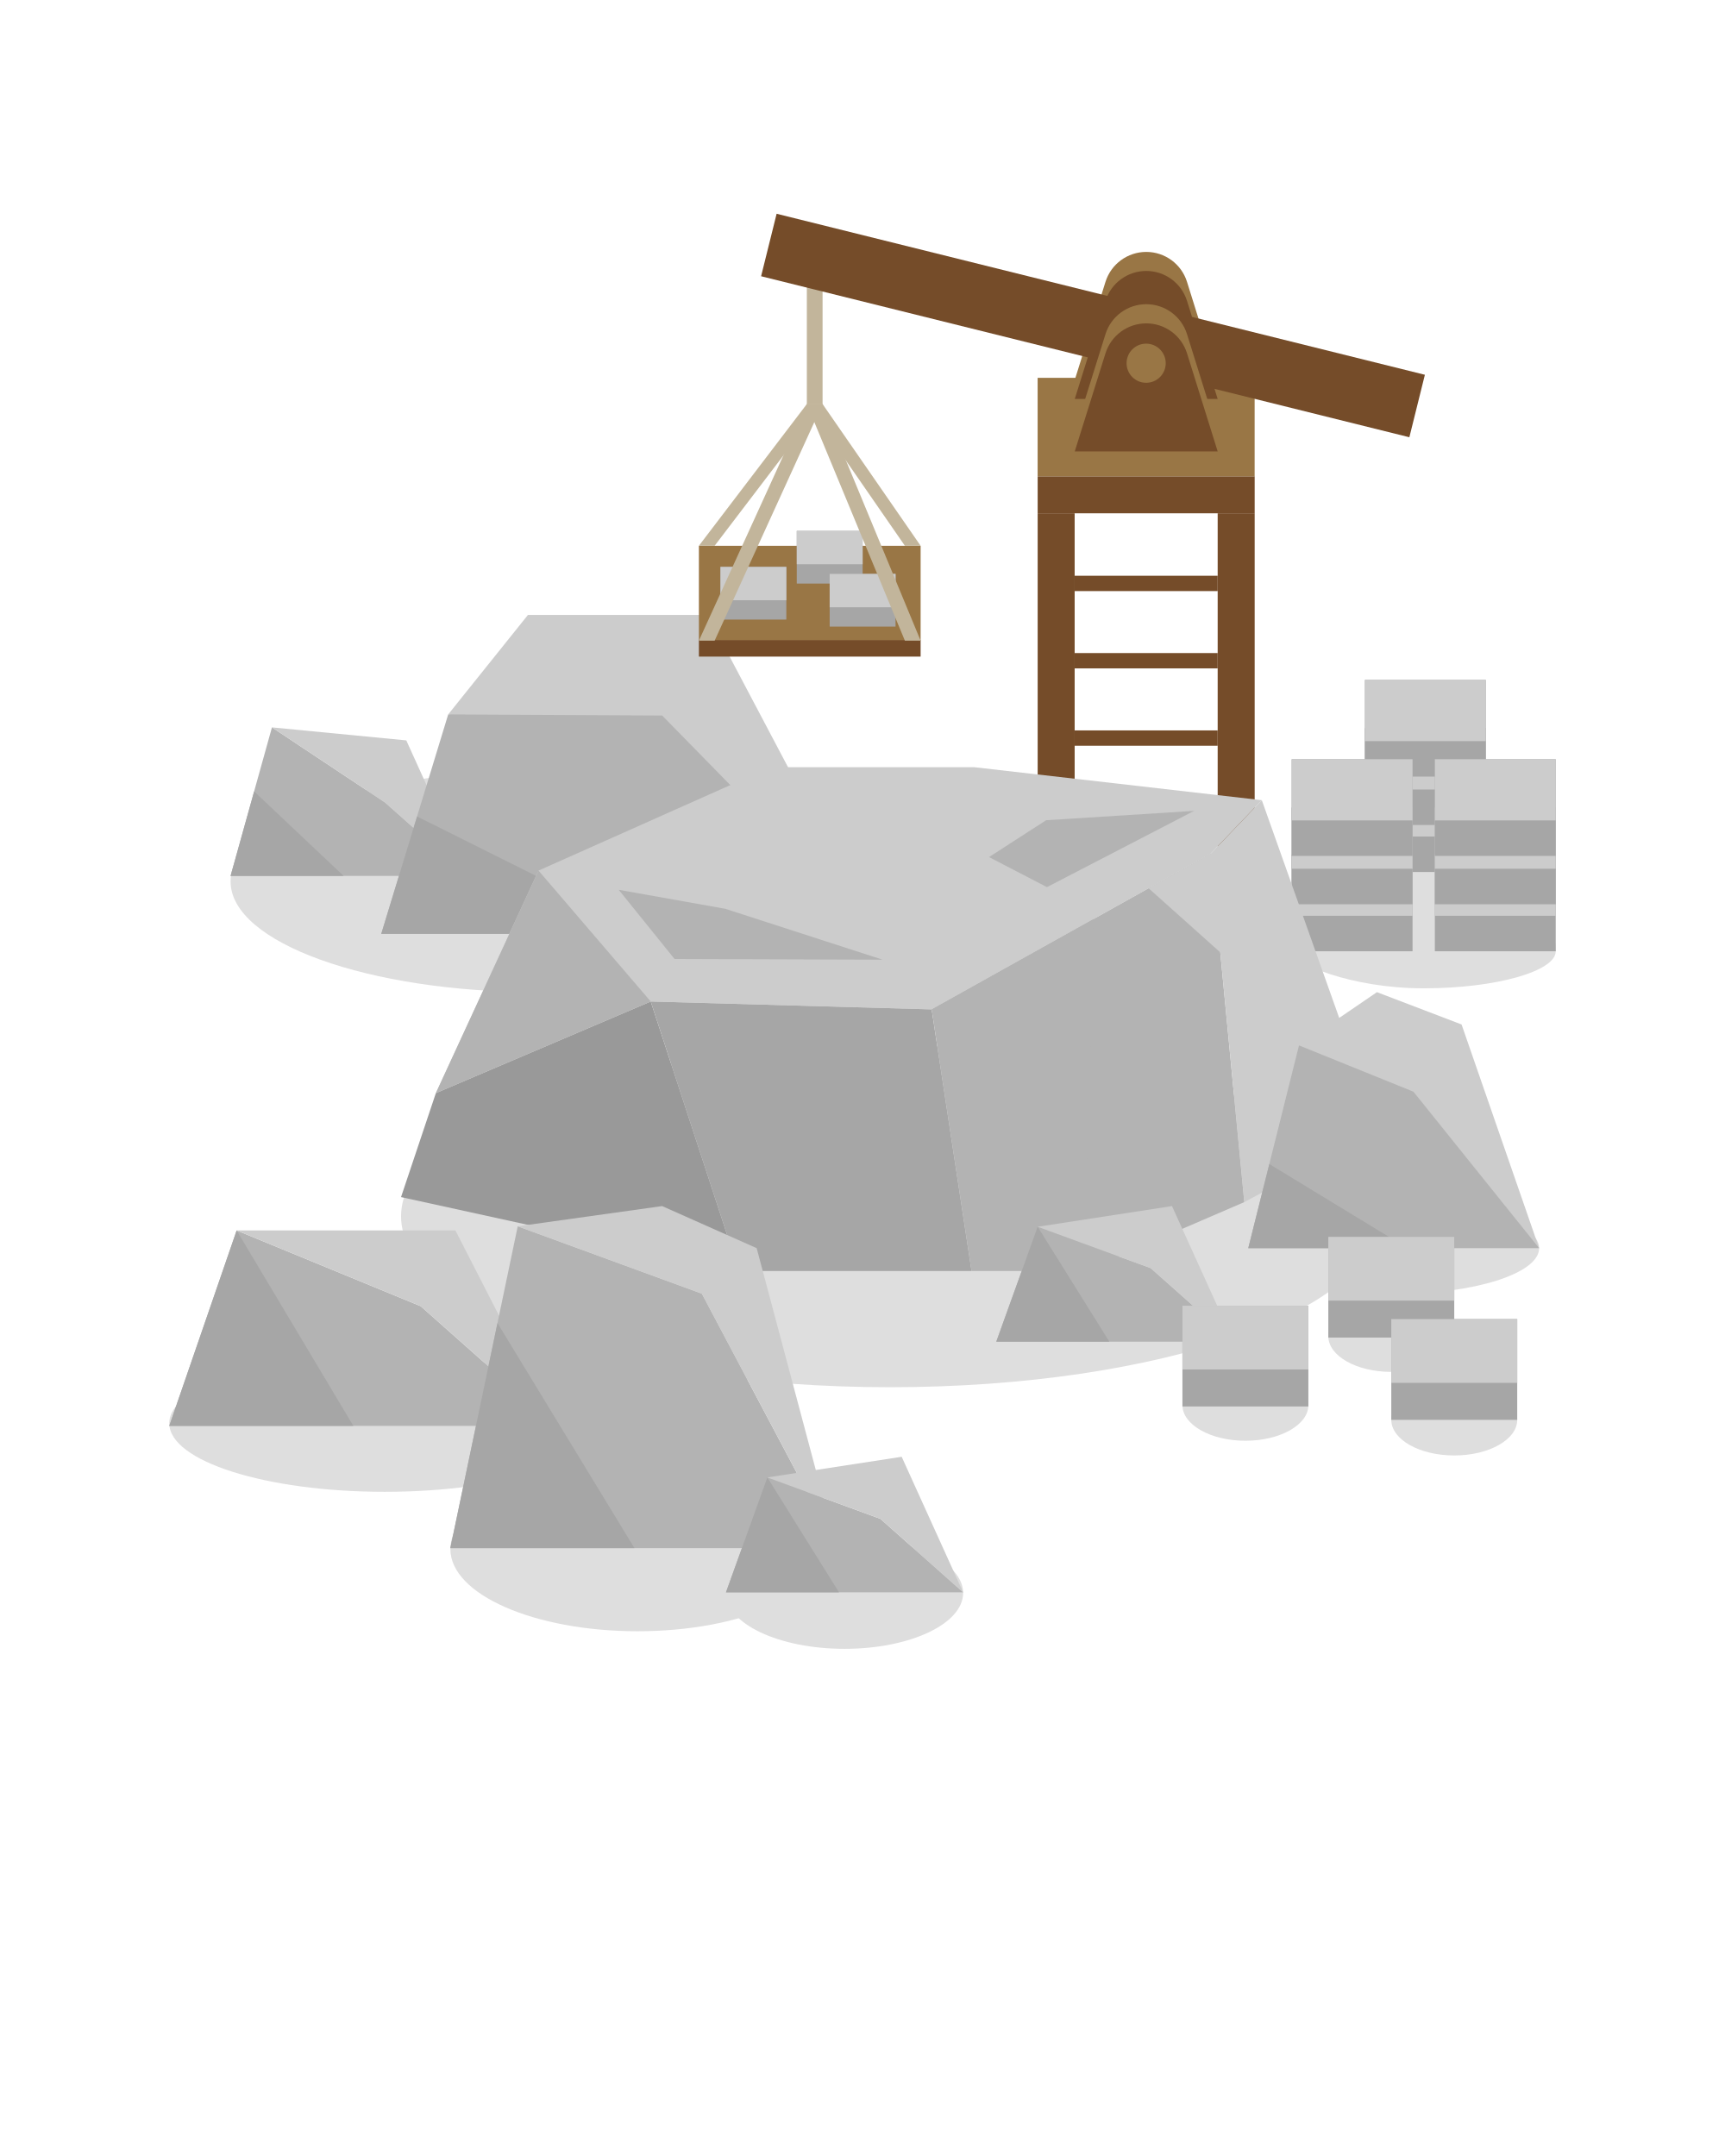
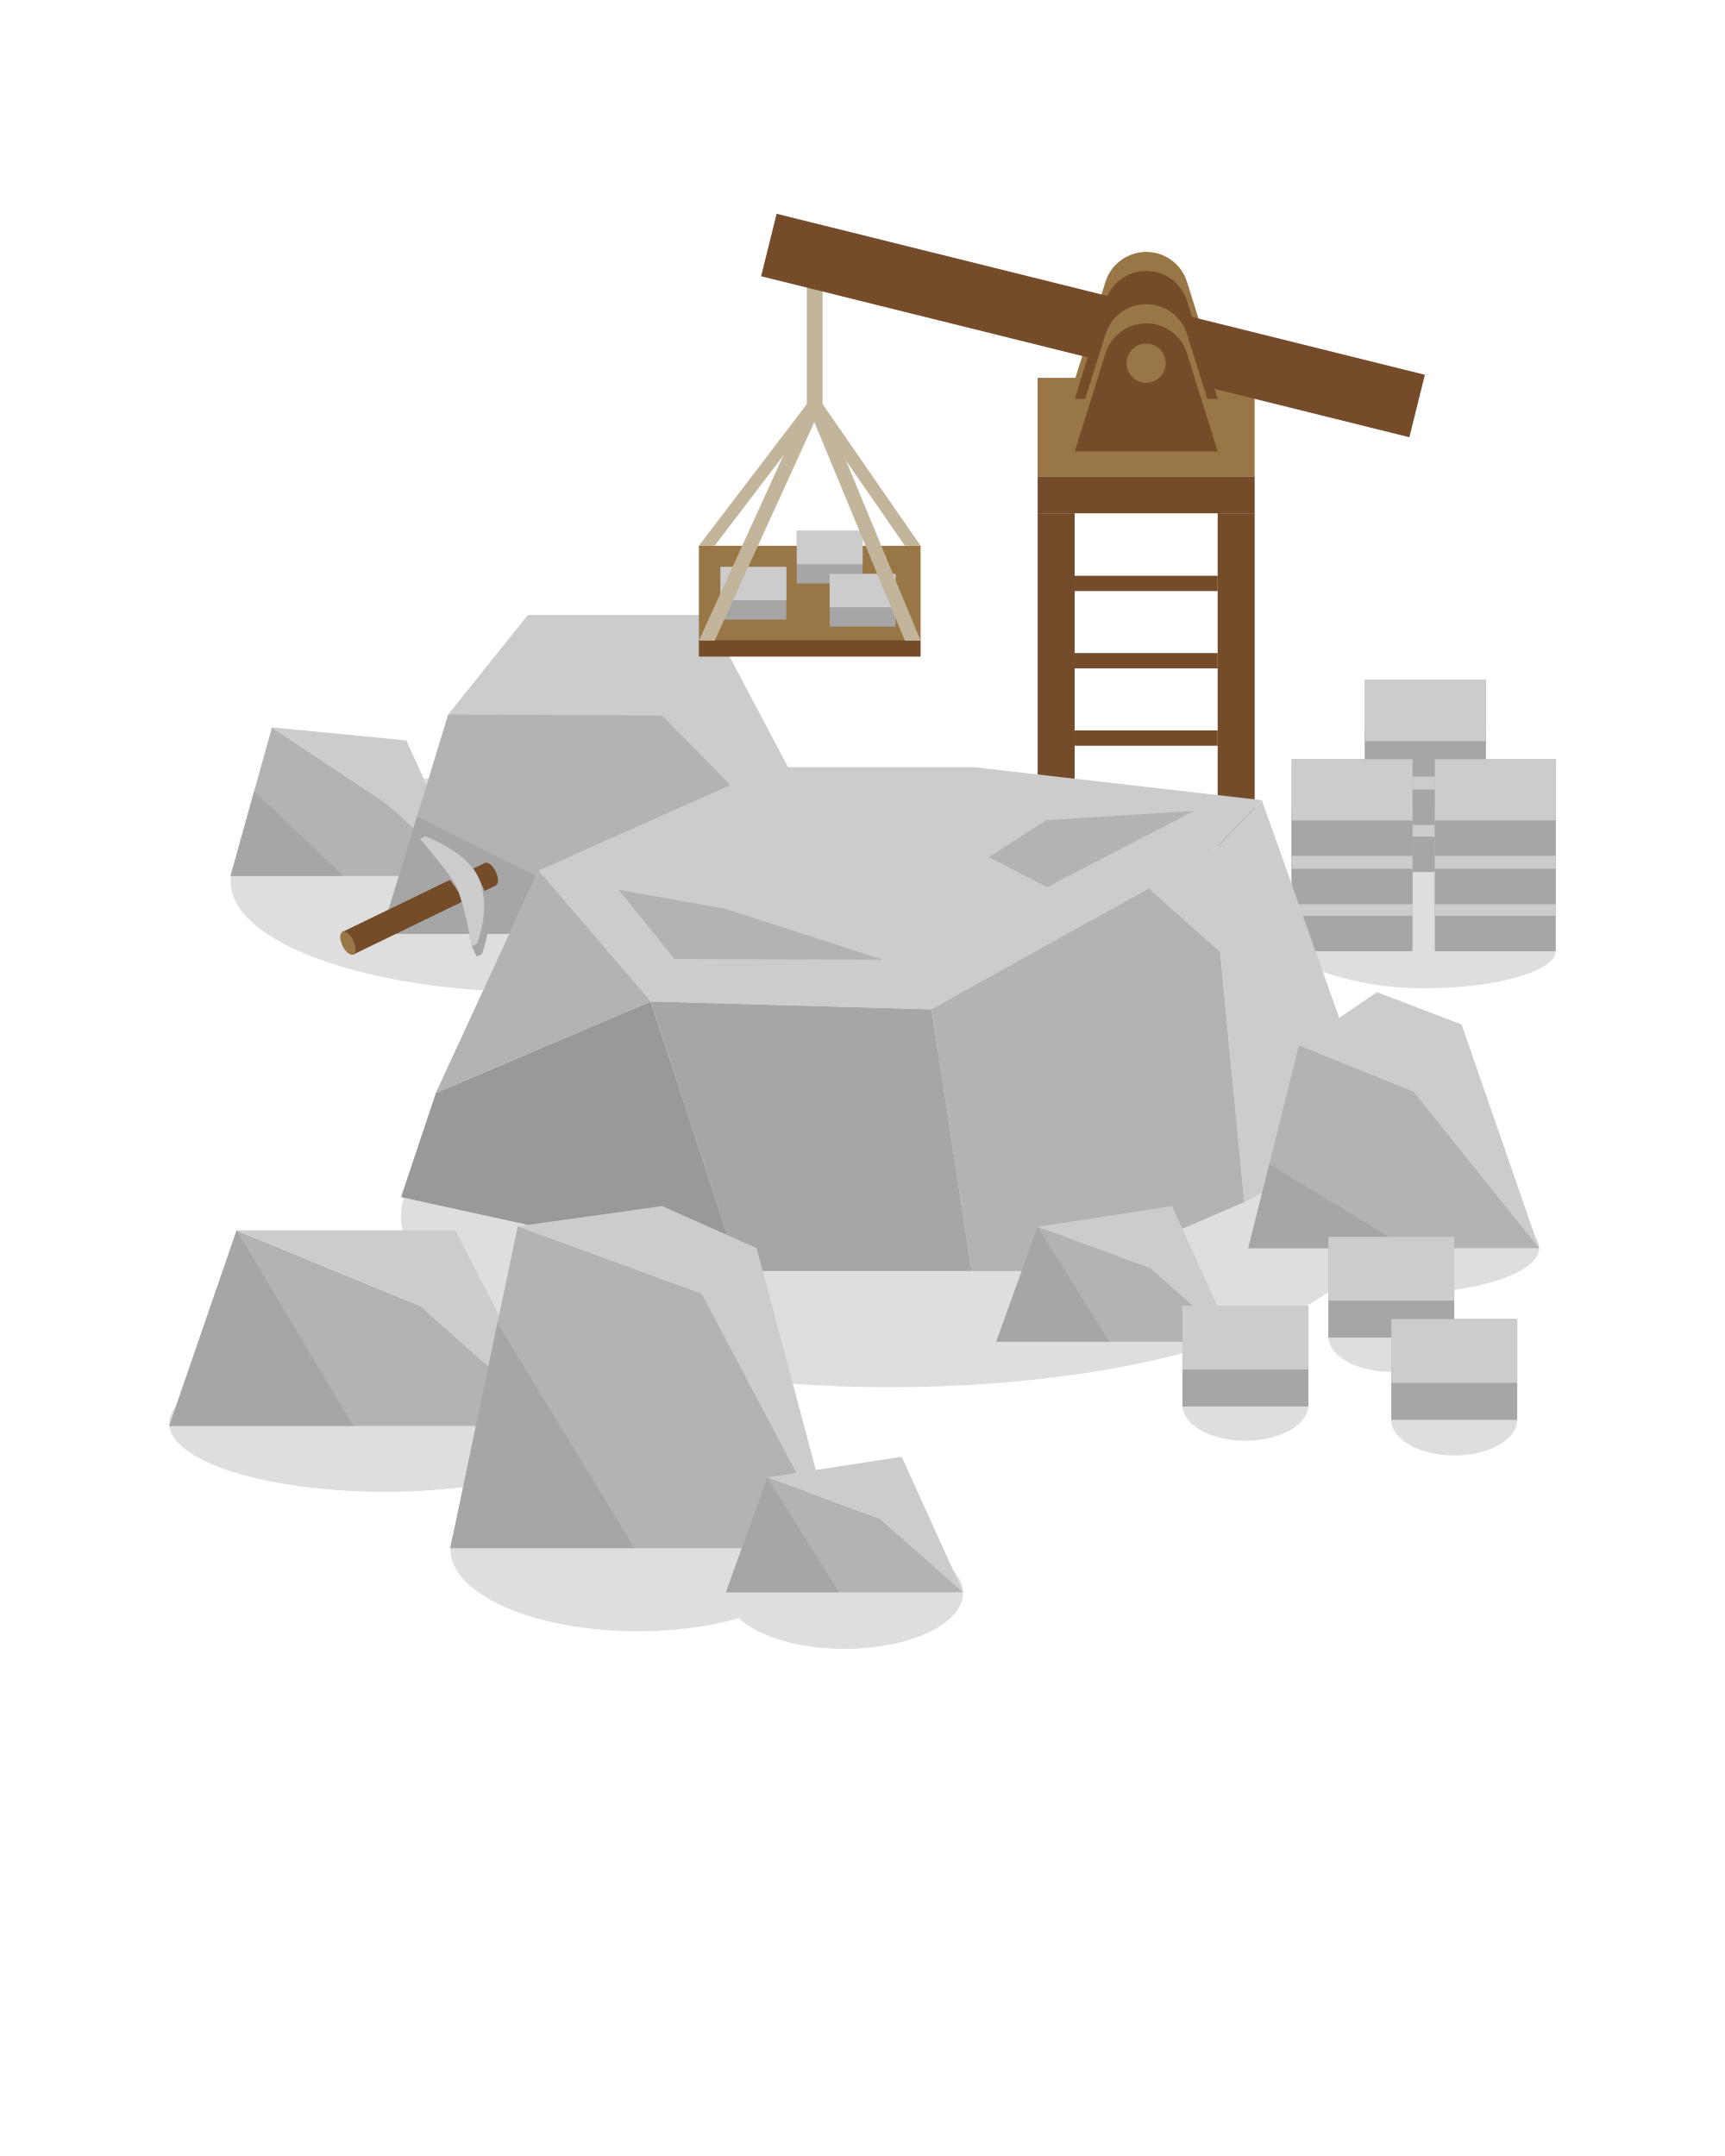
<svg xmlns="http://www.w3.org/2000/svg" viewBox="0 0 512 640">
  <g fill="#231f20" opacity=".15">
    <ellipse cx="159.56" cy="261.67" rx="91.12" ry="32.85" />
    <path d="m461.76 282.38c0 5.87-17.55 11-39.19 11s-39.19-7.48-39.19-11c0-15.44 17.54-28 39.19-28s39.19 12.56 39.19 28z" />
    <ellipse cx="264.18" cy="361.06" rx="145.14" ry="50.73" />
    <ellipse cx="114.19" cy="422.49" rx="63.95" ry="20.35" />
    <ellipse cx="189.25" cy="459.8" rx="55.58" ry="24.43" />
    <ellipse cx="250.67" cy="472.86" rx="35.2" ry="16.59" />
    <ellipse cx="413.66" cy="370.51" rx="43.17" ry="13.64" />
  </g>
  <path d="m138.83 260.01h-70.39l12.28-44.09 33.55 22.28z" fill="#b3b3b3" />
  <path d="m120.59 219.78 18.24 40.23-24.56-21.81-33.55-22.28z" fill="#ccc" />
  <path d="m101.99 260.01h-33.55l6.99-25.08z" fill="#a6a6a6" />
  <path d="m260.02 277.21h-146.86l19.87-65.14 75.75-14.21z" fill="#b3b3b3" />
  <path d="m210.03 182.54 49.99 94.67-63.48-64.81-63.51-.33 23.67-29.53z" fill="#ccc" />
  <path d="m193.57 277.21h-80.41l10.63-34.84z" fill="#a6a6a6" />
  <path d="m307.99 152.36h10.98v113.17h-10.98z" fill="#754c29" />
  <path d="m361.42 152.36h10.98v113.17h-10.98z" fill="#754c29" />
  <path d="m334.71 114.67h10.98v64.41h-10.98z" fill="#754c29" transform="matrix(0 1 -1 0 487.07 -193.32)" />
  <path d="m325.58 94.57h29.23v64.41h-29.23z" fill="#997645" transform="matrix(0 1 -1 0 466.96 -213.42)" />
  <path d="m318.97 170.91h42.45v4.55h-42.45z" fill="#754c29" />
  <path d="m318.97 193.86h42.45v4.55h-42.45z" fill="#754c29" />
  <path d="m318.97 216.82h42.45v4.55h-42.45z" fill="#754c29" />
  <path d="m318.97 239.77h42.45v4.55h-42.45z" fill="#754c29" />
  <path d="m207.44 162.02h65.81v28.16h-65.81z" fill="#997645" />
  <path d="m207.44 190.02h65.81v4.89h-65.81z" fill="#754c29" />
  <path d="m213.84 168.28h19.55v15.64h-19.55z" fill="#a6a6a6" />
  <path d="m213.84 168.28h19.55v9.9h-19.55z" fill="#ccc" />
  <path d="m236.49 157.59h19.55v15.64h-19.55z" fill="#a6a6a6" />
  <path d="m236.49 157.59h19.55v9.9h-19.55z" fill="#ccc" />
  <path d="m246.26 170.36h19.55v15.64h-19.55z" fill="#a6a6a6" />
  <path d="m246.26 170.36h19.55v9.9h-19.55z" fill="#ccc" />
  <path d="m244.15 119.94h-4.67l-32.04 42.07h4.67z" fill="#c2b59b" />
  <path d="m239.48 119.94h4.67l29.1 42.07h-4.67z" fill="#c2b59b" />
  <path d="m244.15 119.94h-4.67l-32.04 70.24h4.67z" fill="#c2b59b" />
  <path d="m239.48 119.94h4.67l29.1 70.24h-4.67z" fill="#c2b59b" />
  <path d="m239.48 79.34h4.67v40.61h-4.67z" fill="#c2b59b" />
  <path d="m361.42 112.78h-42.42l9.12-29.11a12.68 12.68 0 0 1 12.1-8.89 12.67 12.67 0 0 1 12.1 8.89z" fill="#997645" />
  <path d="m361.42 118.43h-42.42l9.12-29.11a12.68 12.68 0 0 1 12.1-8.89 12.67 12.67 0 0 1 12.1 8.89z" fill="#754c29" />
  <path d="m225.29 87.05h198.26v19.11h-198.26z" fill="#754c29" transform="matrix(.9705065 .2410751 -.2410751 .9705065 32.85 -75.34)" />
  <path d="m361.42 128.3h-42.42l9.12-29.11a12.68 12.68 0 0 1 12.1-8.89 12.67 12.67 0 0 1 12.1 8.89z" fill="#997645" />
  <path d="m361.42 134h-42.42l9.12-29.12a12.68 12.68 0 0 1 12.1-8.89 12.67 12.67 0 0 1 12.1 8.89z" fill="#754c29" />
  <circle cx="340.19" cy="107.82" fill="#997645" r="5.81" />
  <path d="m405.12 230.15h35.88v28.7h-35.88z" fill="#a6a6a6" />
  <path d="m405.12 230.15h35.88v18.17h-35.88z" fill="#ccc" />
  <path d="m405.12 216.19h35.88v28.7h-35.88z" fill="#a6a6a6" />
  <path d="m405.12 216.19h35.88v18.17h-35.88z" fill="#ccc" />
  <path d="m405.12 201.83h35.88v28.7h-35.88z" fill="#a6a6a6" />
  <path d="m405.12 201.83h35.88v18.17h-35.88z" fill="#ccc" />
  <path d="m383.38 253.68h35.88v28.7h-35.88z" fill="#a6a6a6" />
  <path d="m383.38 253.68h35.88v18.17h-35.88z" fill="#ccc" />
  <path d="m383.38 239.72h35.88v28.7h-35.88z" fill="#a6a6a6" />
  <path d="m383.38 239.72h35.88v18.17h-35.88z" fill="#ccc" />
  <path d="m383.38 225.37h35.88v28.7h-35.88z" fill="#a6a6a6" />
  <path d="m383.38 225.37h35.88v18.17h-35.88z" fill="#ccc" />
  <path d="m425.88 253.68h35.88v28.7h-35.88z" fill="#a6a6a6" />
  <path d="m425.88 253.68h35.88v18.17h-35.88z" fill="#ccc" />
  <path d="m425.88 239.72h35.88v28.7h-35.88z" fill="#a6a6a6" />
  <path d="m425.88 239.72h35.88v18.17h-35.88z" fill="#ccc" />
  <path d="m425.88 225.37h35.88v28.7h-35.88z" fill="#a6a6a6" />
  <path d="m425.88 225.37h35.88v18.17h-35.88z" fill="#ccc" />
  <path d="m276.53 299.63-83.39-2.34-63.77 27.19 30.47-66.05 68.84-30.69h60.49l85.35 9.79-15.15 15.85z" fill="#ccc" />
  <path d="m219.33 377.3-26.19-80.01-63.77 27.19-10.34 30.87z" fill="#999" />
  <path d="m359.37 253.38 9.95 103.46-47.43 20.46-45.36-77.67z" fill="#b3b3b3" />
  <path d="m219.33 377.3h69.03l-11.83-77.67-83.39-2.34" fill="#a6a6a6" />
  <path d="m369.32 356.84 40-21.4-34.8-97.91-15.15 15.85-18.45 10.3 21.27 19.03z" fill="#ccc" />
  <g fill="#b3b3b3">
    <path d="m321.89 377.3 2.74-104.53-48.1 26.86 11.83 77.67z" />
    <path d="m200.21 284.67-16.57-20.54 31.63 5.64 46.7 15.11z" />
    <path d="m310.5 243.48 43.91-2.77-43.66 22.63-17.2-8.92z" />
    <path d="m159.84 258.43-30.47 66.05 63.77-27.19z" />
    <path d="m164.89 423.27h-114.65l20-58.02 54.65 22.5z" />
  </g>
  <path d="m135.17 365.25 29.72 58.02-40-35.52-54.65-22.5z" fill="#ccc" />
  <path d="m104.88 423.27h-54.64l20-58.02z" fill="#a6a6a6" />
  <path d="m366.11 398.26h-70.4l12.28-34.1 33.55 12.28z" fill="#b3b3b3" />
  <path d="m347.86 358.02 18.25 40.24-24.57-21.82-33.55-12.28z" fill="#ccc" />
  <path d="m329.26 398.26h-33.55l12.28-34.1z" fill="#a6a6a6" />
  <path d="m456.83 370.51h-86.33l15.06-60.19 41.15 3.31z" fill="#b3b3b3" />
  <path d="m408.69 294.52 25.12 9.59 23.02 66.4-37.31-46.45-33.96-13.74z" fill="#ccc" />
  <path d="m417.77 370.51h-47.27l6.25-24.97z" fill="#a6a6a6" />
  <path d="m248.32 459.55h-114.65l20-95.53 54.65 20z" fill="#b3b3b3" />
  <path d="m196.53 358.02 28.06 12.49 23.73 89.04-40-75.53-54.65-20z" fill="#ccc" />
  <path d="m188.31 459.55h-54.64l13.99-66.8z" fill="#a6a6a6" />
  <path d="m285.87 472.67h-70.39l12.28-34.1 33.55 12.29z" fill="#b3b3b3" />
  <path d="m267.63 432.44 18.24 40.23-24.56-21.81-33.55-12.29z" fill="#ccc" />
  <path d="m249.02 472.67h-33.54l12.28-34.1z" fill="#a6a6a6" />
  <ellipse cx="369.65" cy="417.1" fill="#231f20" opacity=".15" rx="18.69" ry="10.58" />
  <ellipse cx="431.64" cy="421.47" fill="#231f20" opacity=".15" rx="18.69" ry="10.58" />
  <ellipse cx="412.95" cy="396.66" fill="#231f20" opacity=".15" rx="18.69" ry="10.58" />
  <path d="m350.96 387.59h37.38v29.91h-37.38z" fill="#a6a6a6" />
  <path d="m350.96 387.59h37.38v18.93h-37.38z" fill="#ccc" />
  <path d="m394.26 367.15h37.38v29.91h-37.38z" fill="#a6a6a6" />
  <path d="m394.26 367.15h37.38v18.93h-37.38z" fill="#ccc" />
  <path d="m412.95 391.57h37.38v29.91h-37.38z" fill="#a6a6a6" />
  <path d="m412.95 391.57h37.38v18.93h-37.38z" fill="#ccc" />
+   <path d="m100.81 266.05h47.08v7.44h-47.08z" fill="#754c29" transform="matrix(.8999386 -.4360166 .4360166 .8999386 -105.18 81.21)" />
+   <path d="m141.9 260.31c-3.91-8.07-15.76-12-15.76-12l-1.51.73 1.44 3s7.18 8.2 10.12 12.93c1.89 5.23 3.87 16 3.87 16l1.44 3 1.52-.73s4.52-11.14.32-19.82z" fill="#a6a6a6" />
+   <path d="m141.58 280.13-1.52.74s-2.45-13.27-4.5-17.49-10.93-14.38-10.93-14.38l1.51-.73s11.85 4 15.76 12c4.21 8.73-.32 19.86-.32 19.86z" fill="#ccc" />
+   <ellipse cx="103.26" cy="279.98" fill="#997645" rx="1.78" ry="3.72" transform="matrix(.8999386 -.4360166 .4360166 .8999386 -111.74 73.04)" />
+   <ellipse cx="145.53" cy="259.5" fill="#754c29" rx="1.78" ry="3.72" transform="matrix(.8999386 -.4360166 .4360166 .8999386 -98.58 89.42)" />
</svg>
